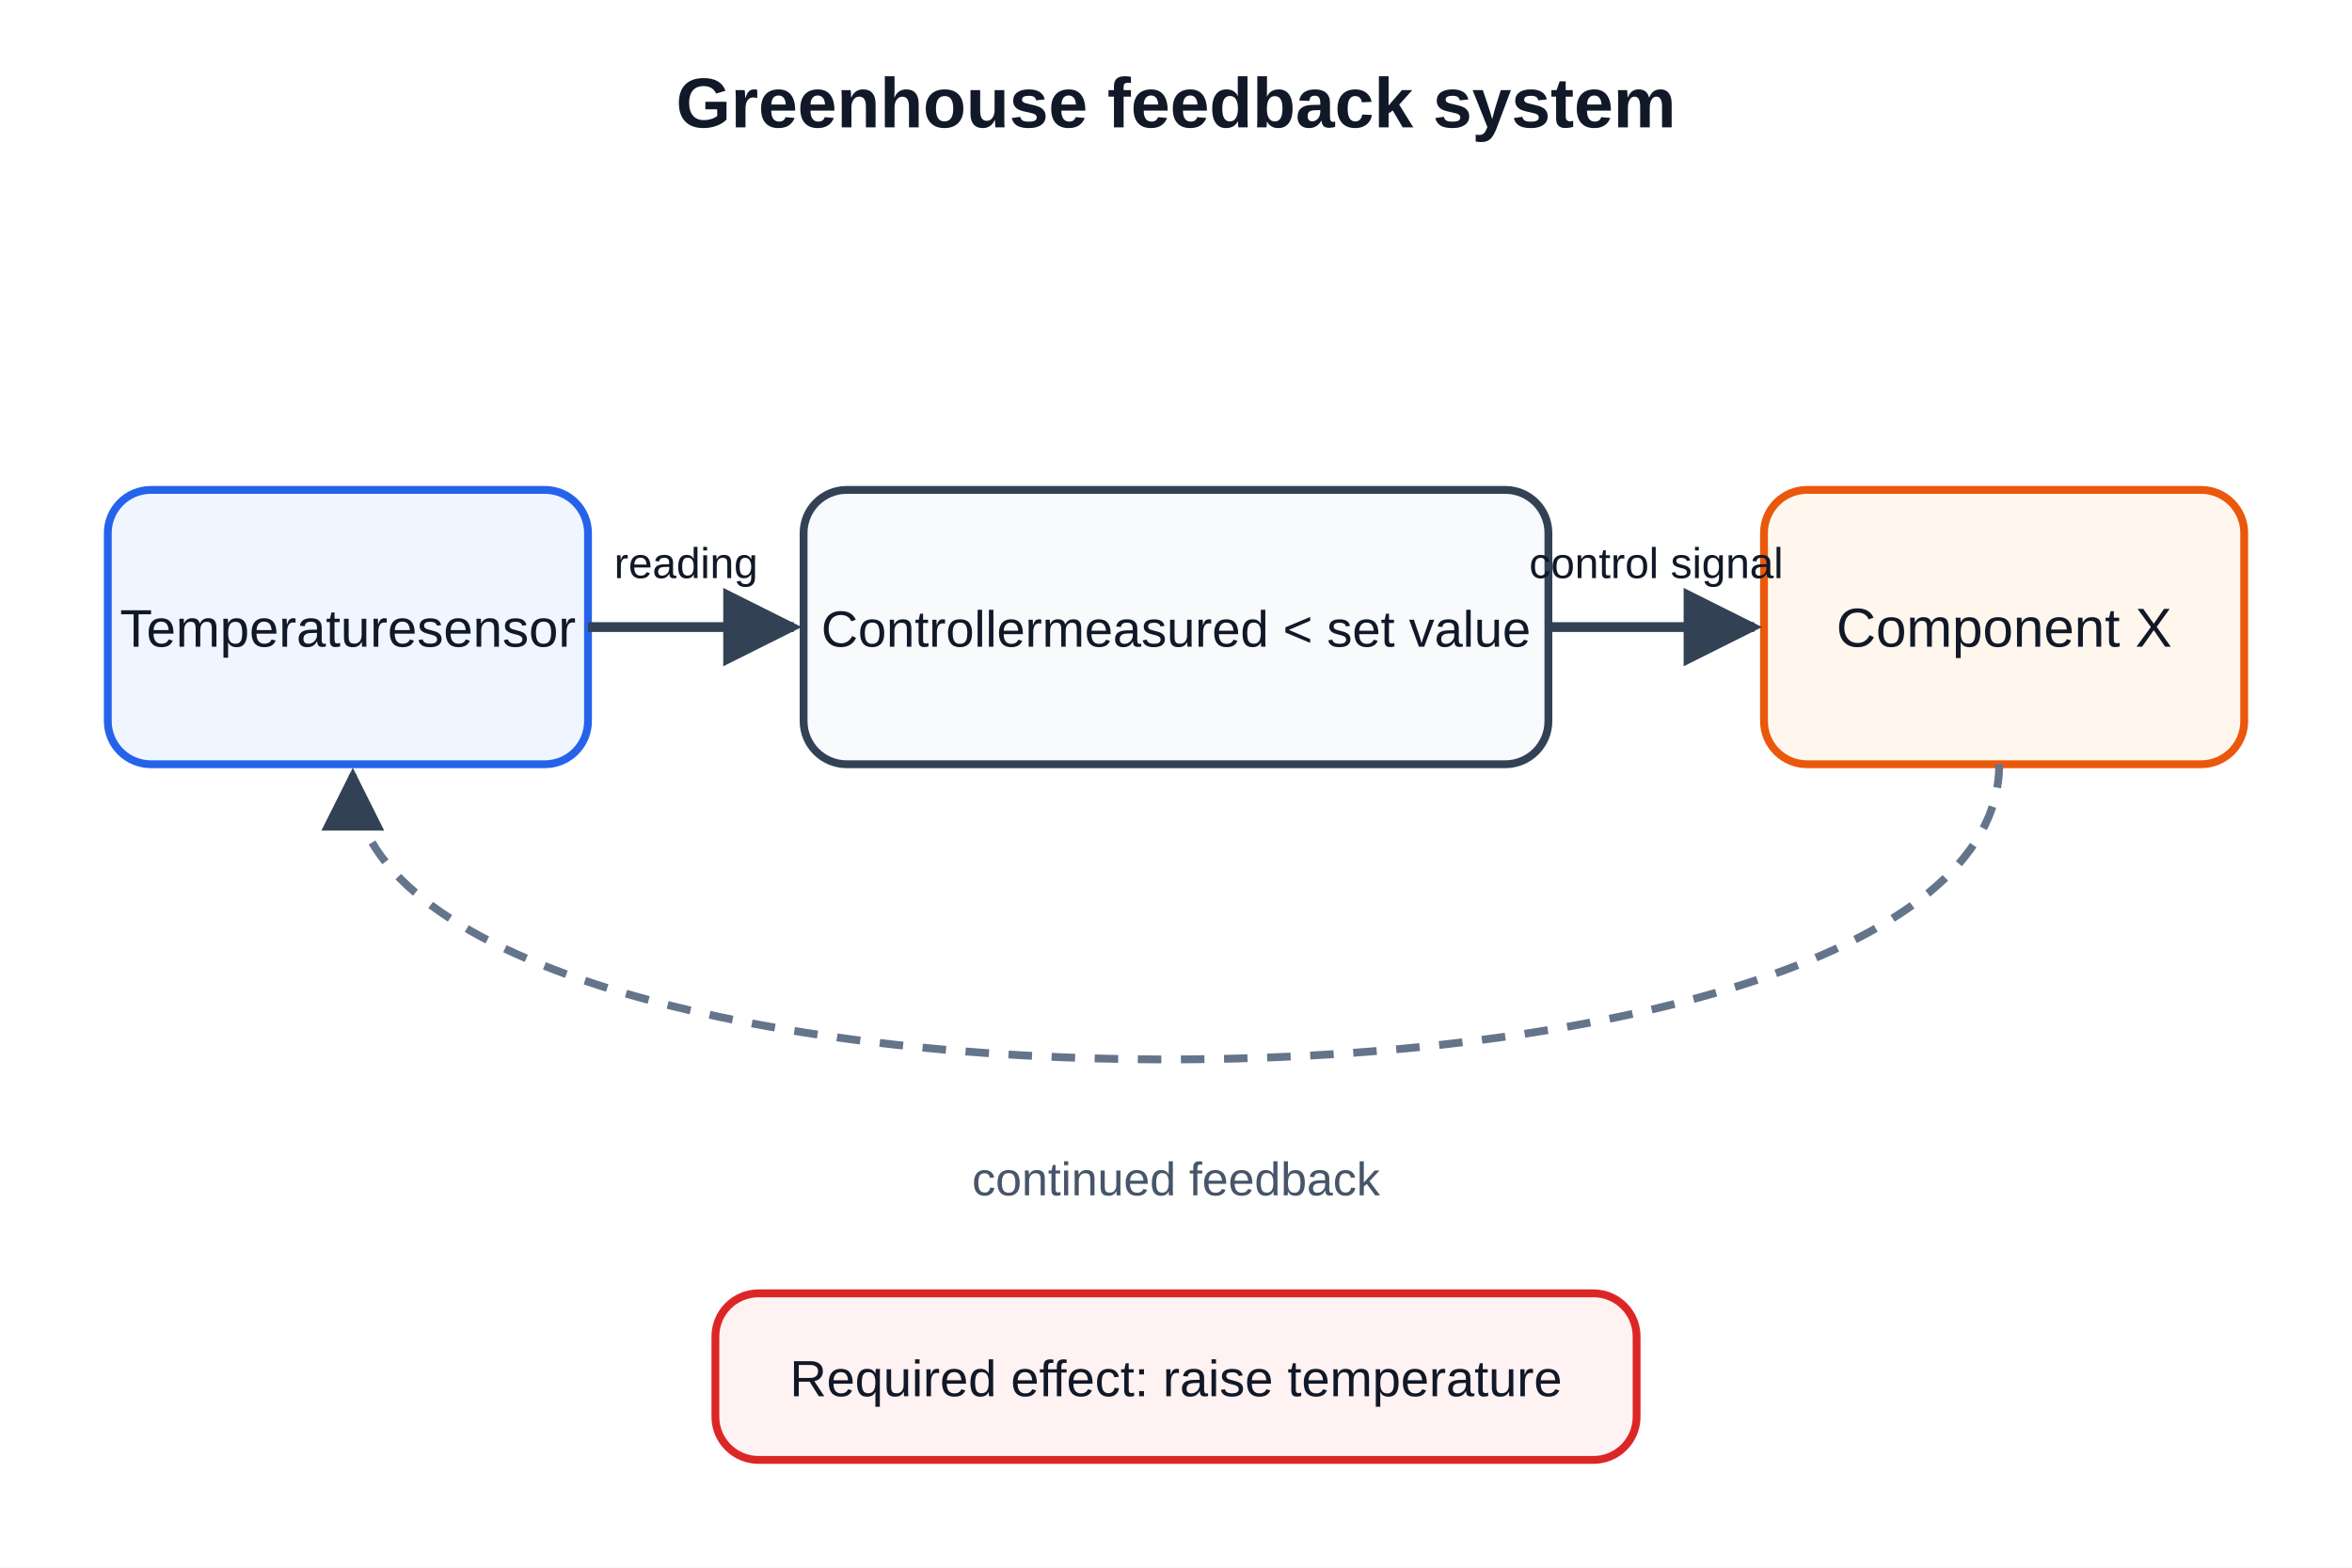
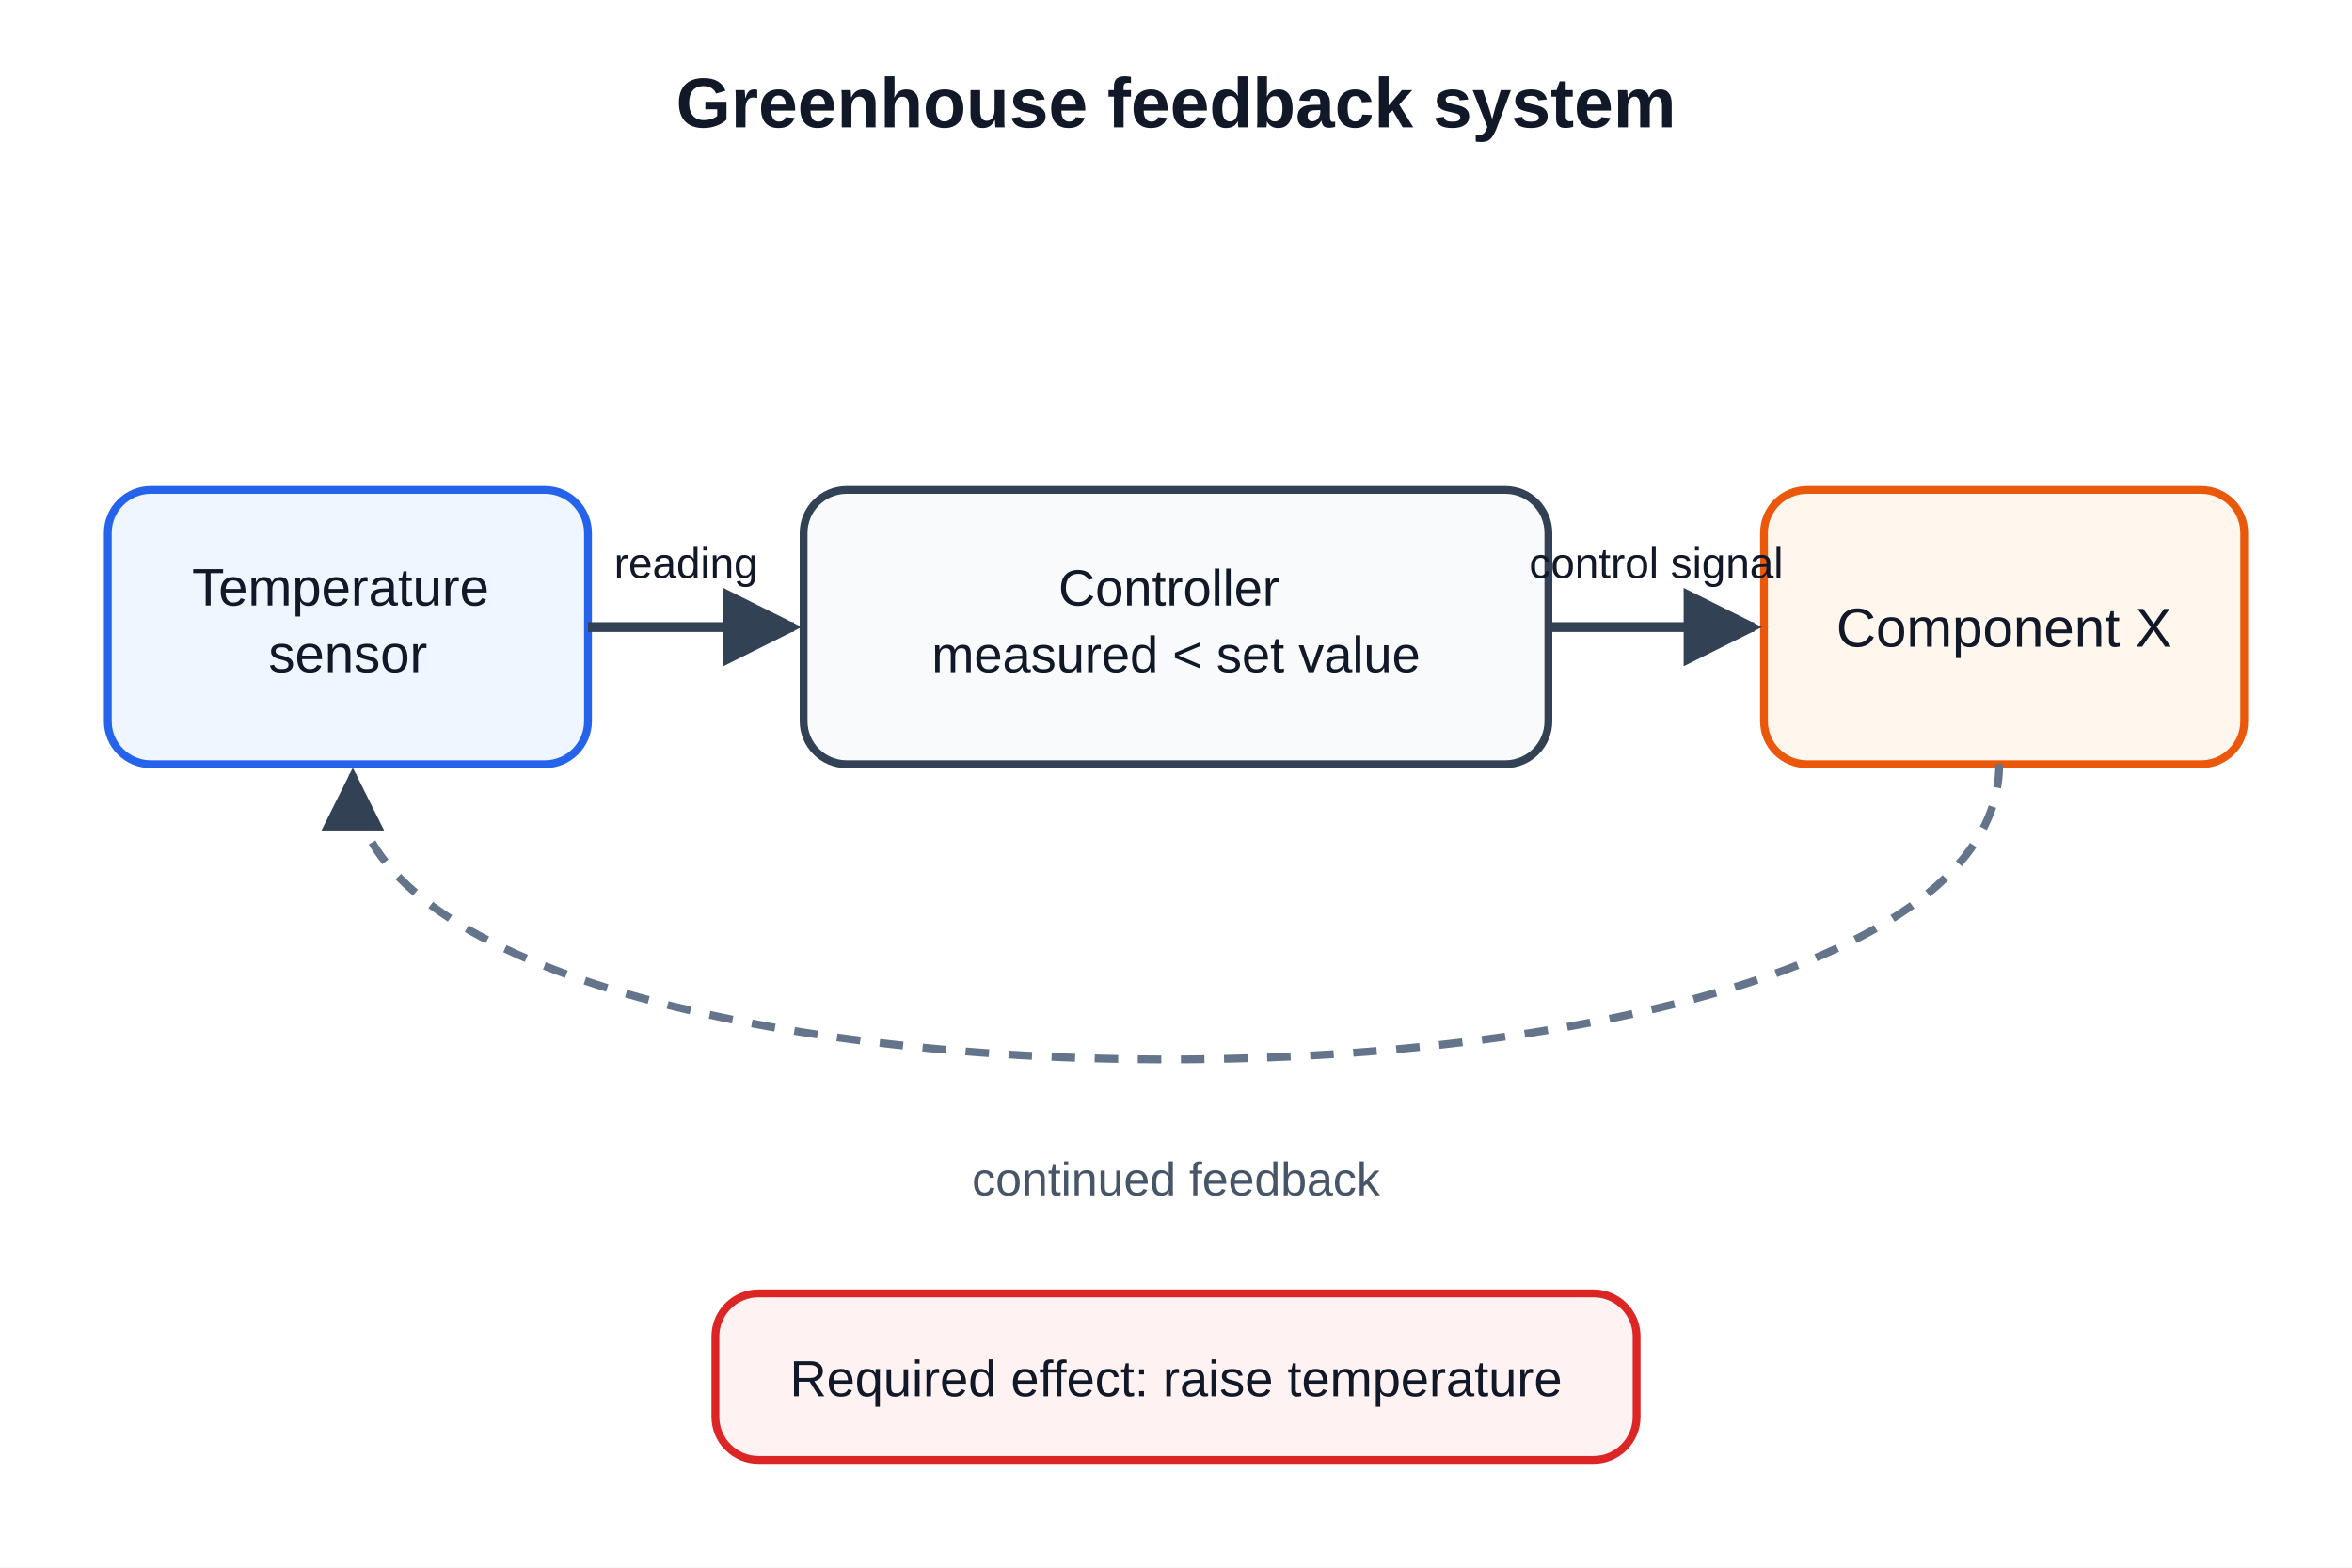
<svg xmlns="http://www.w3.org/2000/svg" width="1200" height="800" viewBox="0 0 1200 800" role="img">
  <rect width="1200" height="800" fill="#ffffff" />
  <defs>
    <marker id="arrow" viewBox="0 0 10 10" refX="9" refY="5" markerWidth="8" markerHeight="8" orient="auto">
      <path d="M0 0 L10 5 L0 10 z" fill="#334155" />
    </marker>
  </defs>
  <text x="600" y="65" text-anchor="middle" font-family="Arial,DejaVu Sans,sans-serif" font-size="36" font-weight="700" fill="#111827">Greenhouse feedback system</text>
  <rect x="55" y="250" width="245" height="140" rx="22" fill="#eff6ff" stroke="#2563eb" stroke-width="4" />
-   <text x="177.5" y="330.0" text-anchor="middle" font-family="Arial,DejaVu Sans,sans-serif" font-size="27" font-weight="500" fill="#111827">Temperature
- sensor</text>
+   <text x="177.5" y="309" text-anchor="middle" font-family="Arial,DejaVu Sans,sans-serif" font-size="27" font-weight="500" fill="#111827">
+     <tspan x="177.5" dy="0">Temperature</tspan>
+     <tspan x="177.5" dy="34">sensor</tspan>
+   </text>
  <rect x="410" y="250" width="380" height="140" rx="22" fill="#f8fafc" stroke="#334155" stroke-width="4" />
-   <text x="600.0" y="330.0" text-anchor="middle" font-family="Arial,DejaVu Sans,sans-serif" font-size="26" font-weight="500" fill="#111827">Controller
- measured &lt; set value</text>
+   <text x="600" y="309" text-anchor="middle" font-family="Arial,DejaVu Sans,sans-serif" font-size="26" font-weight="500" fill="#111827">
+     <tspan x="600" dy="0">Controller</tspan>
+     <tspan x="600" dy="34">measured &lt; set value</tspan>
+   </text>
  <rect x="900" y="250" width="245" height="140" rx="22" fill="#fff7ed" stroke="#ea580c" stroke-width="4" />
  <text x="1022.5" y="330.0" text-anchor="middle" font-family="Arial,DejaVu Sans,sans-serif" font-size="28" font-weight="500" fill="#111827">Component X</text>
  <line x1="300" y1="320" x2="405" y2="320" stroke="#334155" stroke-width="5" marker-end="url(#arrow)" />
  <line x1="790" y1="320" x2="895" y2="320" stroke="#334155" stroke-width="5" marker-end="url(#arrow)" />
  <text x="350" y="295" text-anchor="middle" font-family="Arial,DejaVu Sans,sans-serif" font-size="22" font-weight="500" fill="#111827">reading</text>
  <text x="845" y="295" text-anchor="middle" font-family="Arial,DejaVu Sans,sans-serif" font-size="22" font-weight="500" fill="#111827">control signal</text>
  <path d="M1020 390 C1020 590 180 590 180 395" fill="none" stroke="#64748b" stroke-width="4" stroke-dasharray="12 10" marker-end="url(#arrow)" />
  <text x="600" y="610" text-anchor="middle" font-family="Arial,DejaVu Sans,sans-serif" font-size="24" font-weight="500" fill="#475569">continued feedback</text>
  <rect x="365" y="660" width="470" height="85" rx="22" fill="#fef2f2" stroke="#dc2626" stroke-width="4" />
  <text x="600.0" y="712.5" text-anchor="middle" font-family="Arial,DejaVu Sans,sans-serif" font-size="26" font-weight="500" fill="#111827">Required effect: raise temperature</text>
</svg>
